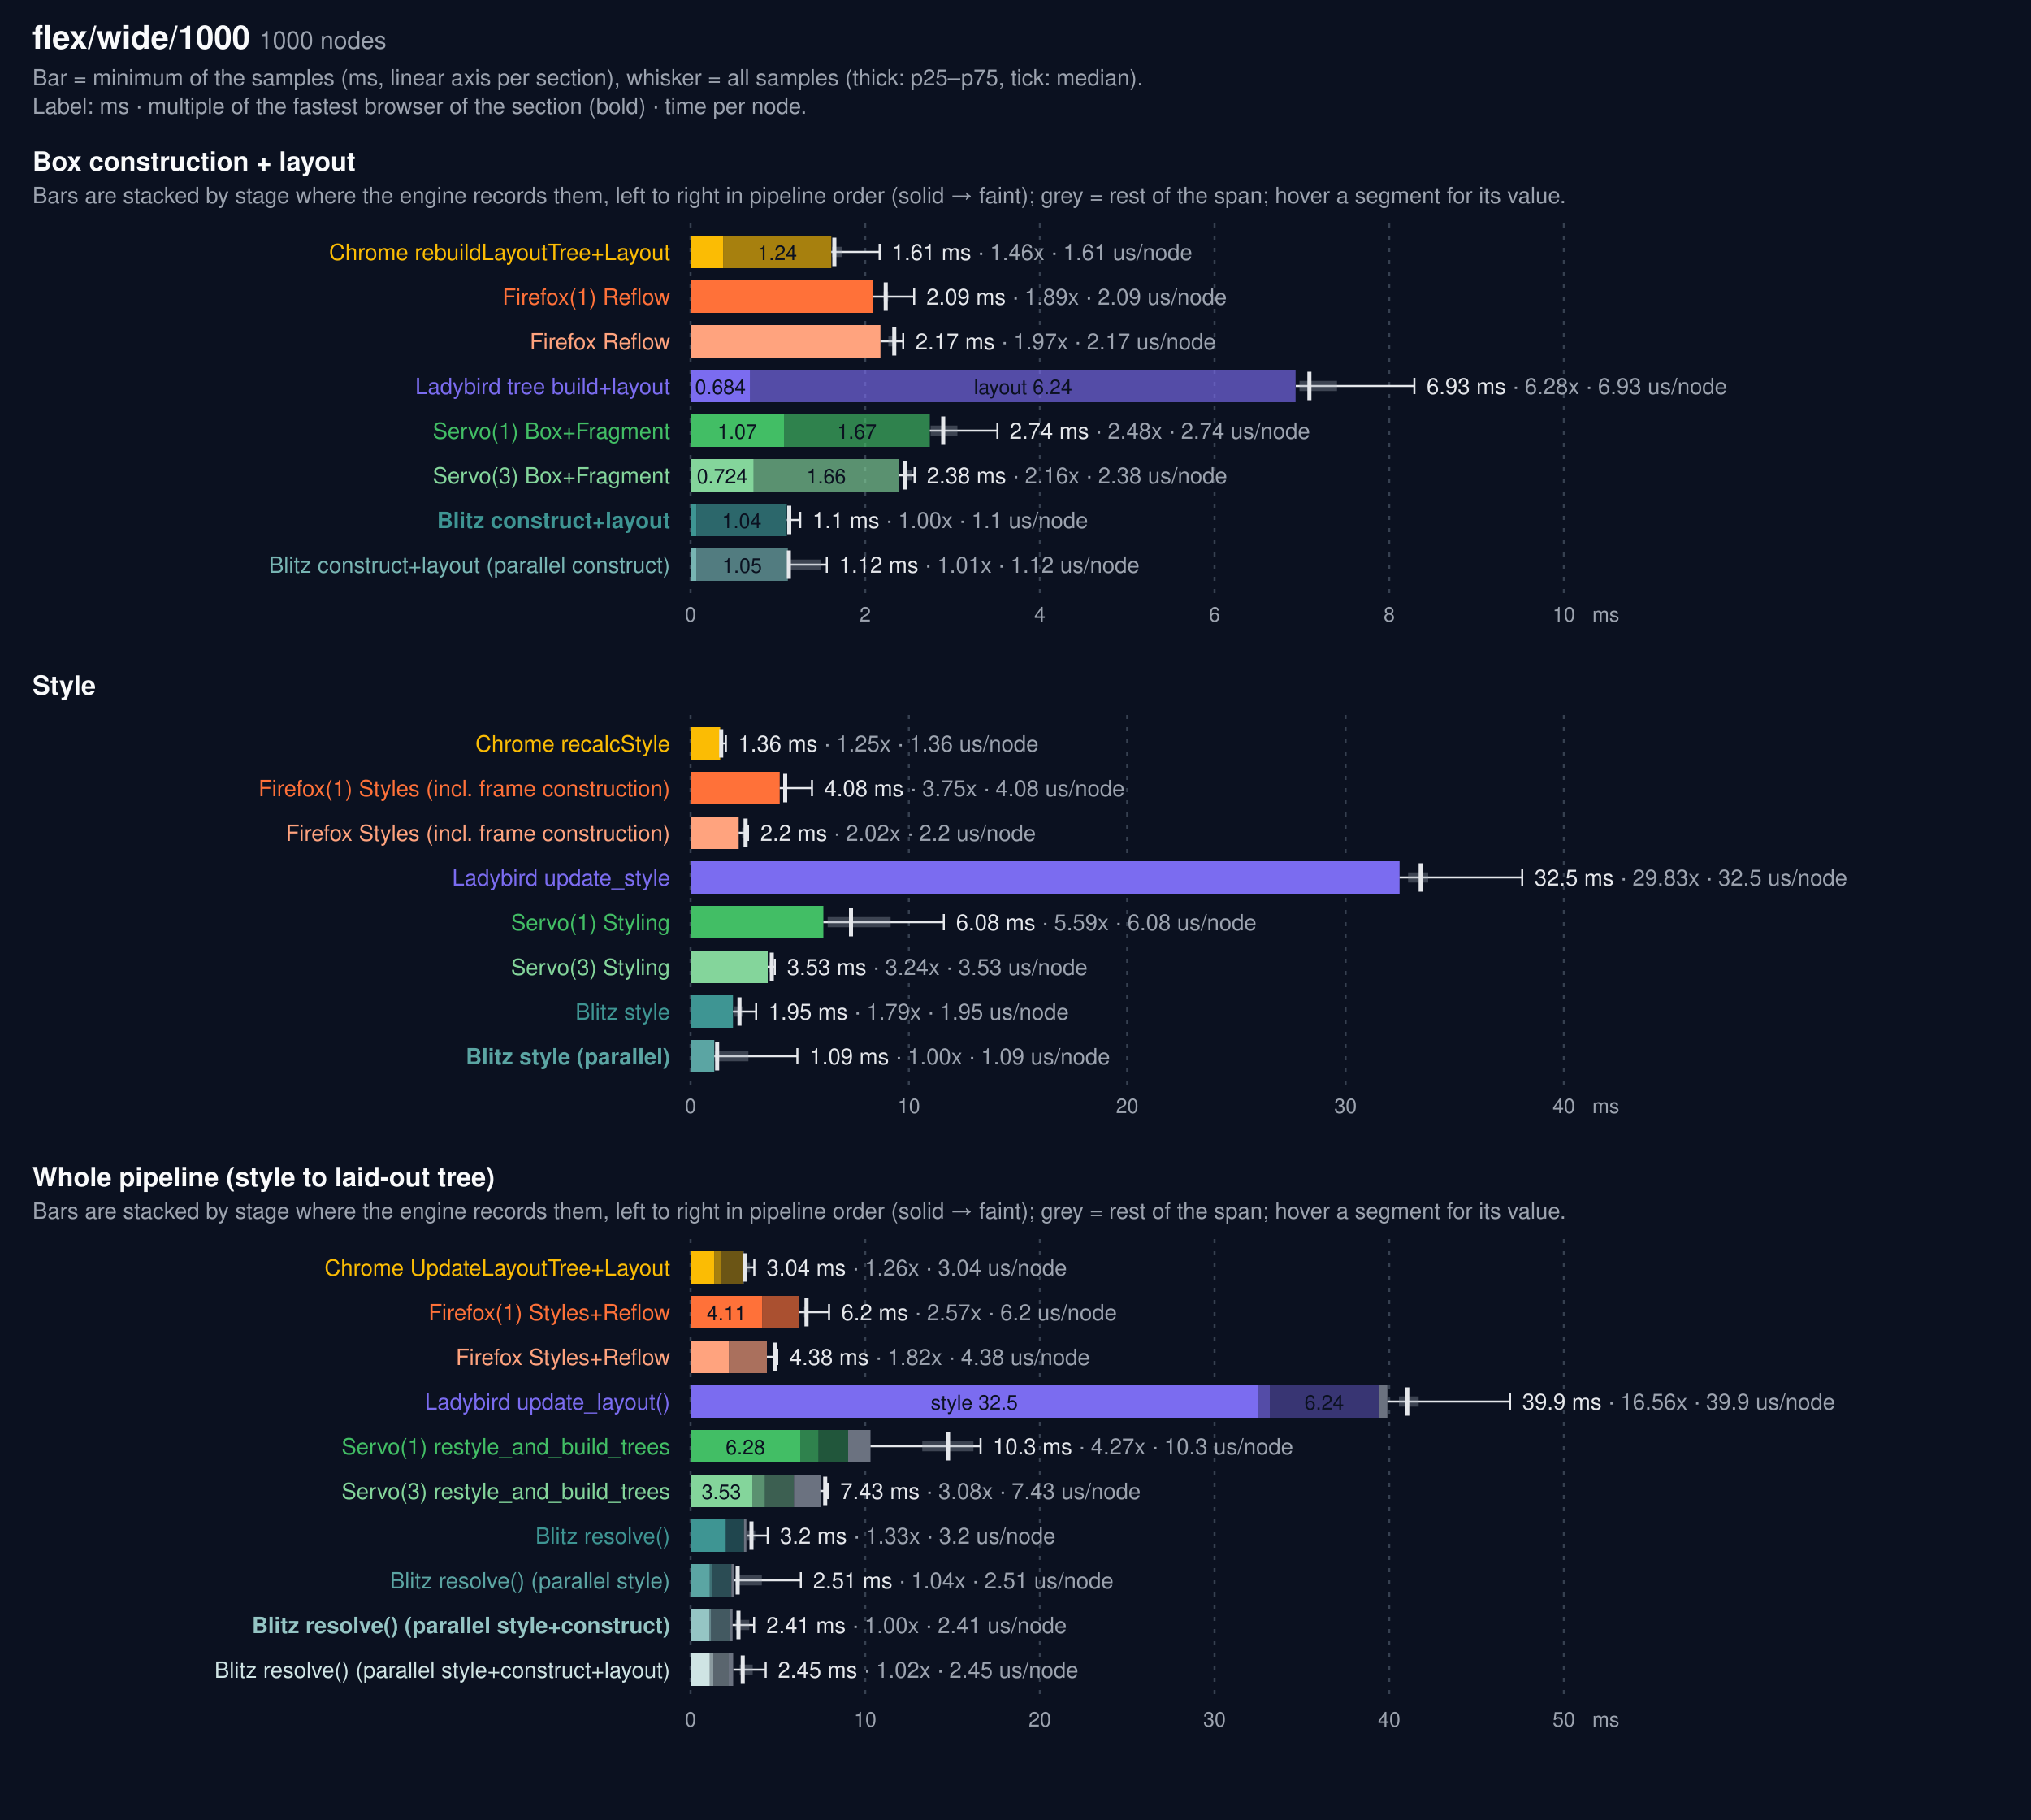
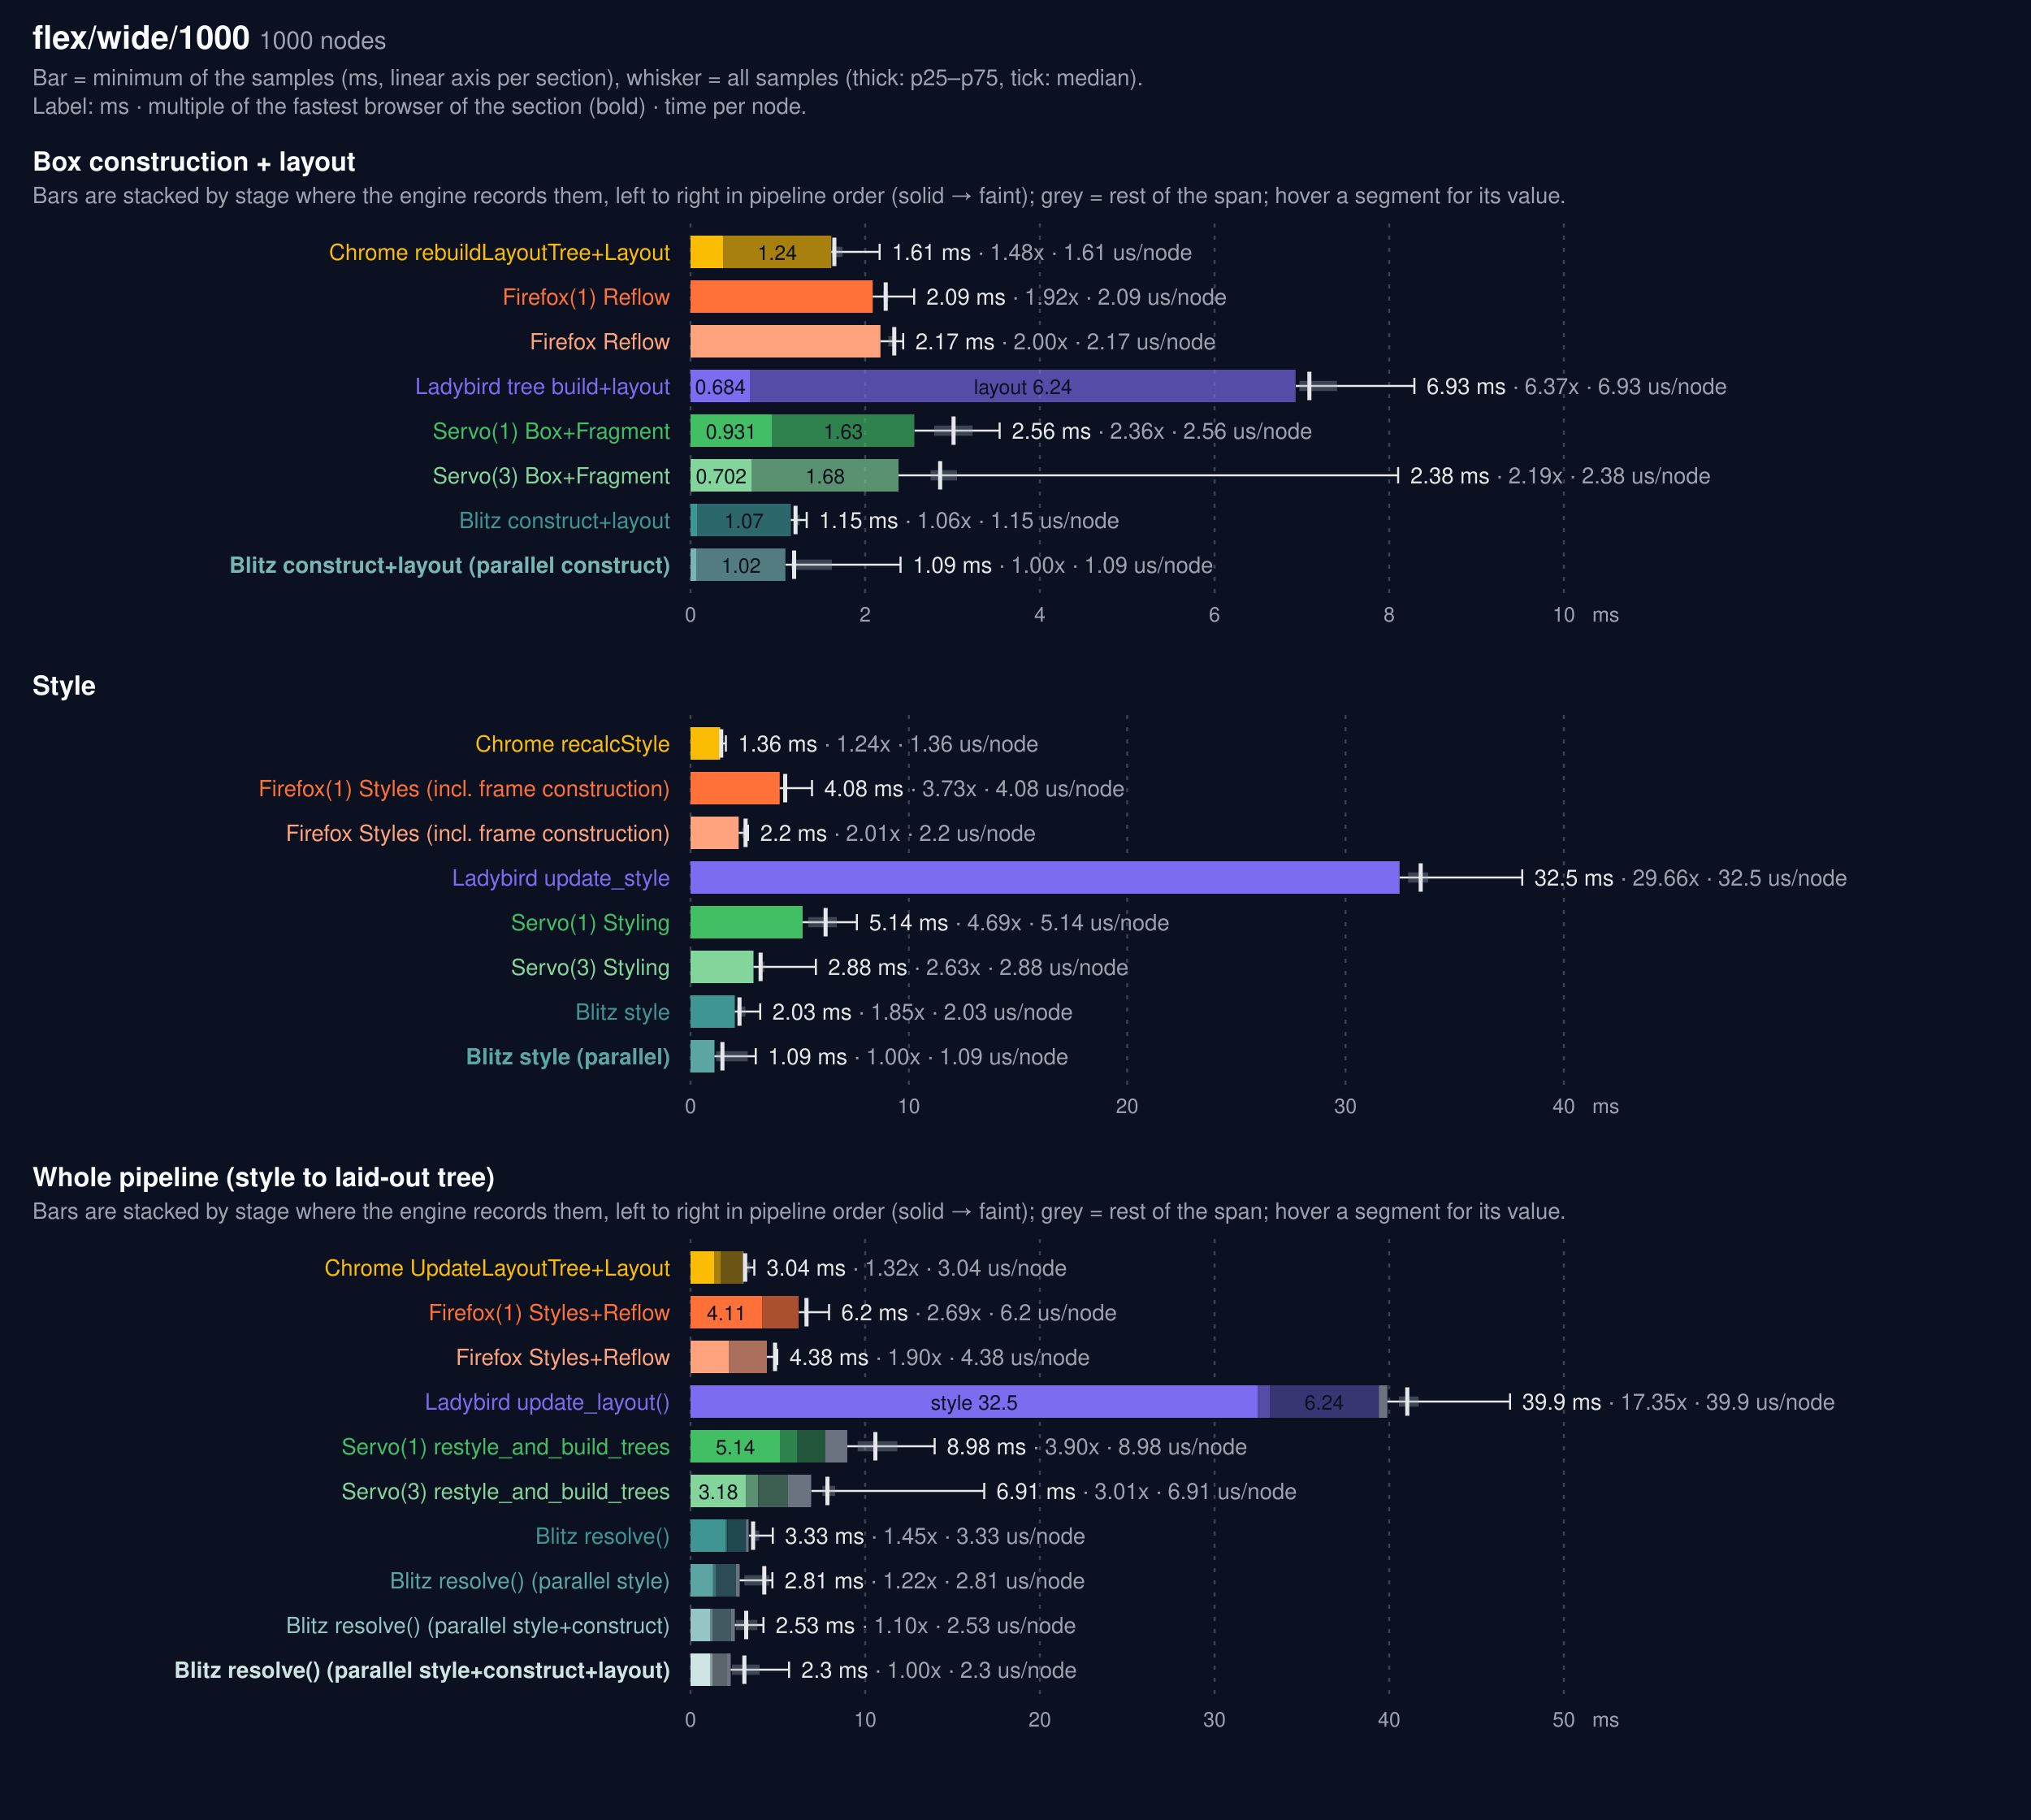
<svg xmlns="http://www.w3.org/2000/svg" width="1000" height="896" viewBox="0 0 1000 896" font-family="system-ui, -apple-system, Segoe UI, Helvetica, Arial, sans-serif">
  <rect width="1000" height="896" fill="#0b1120" />
  <text x="16" y="24" fill="#f9fafb" font-size="16" font-weight="600">flex/wide/1000 <tspan fill="#9ca3af" font-size="12" font-weight="400">1000 nodes</tspan>
  </text>
  <text x="16" y="42" fill="#9ca3af" font-size="11">Bar = minimum of the samples (ms, linear axis per section), whisker = all samples (thick: p25–p75, tick: median).</text>
  <text x="16" y="56" fill="#9ca3af" font-size="11">Label: ms · multiple of the fastest browser of the section (bold) · time per node.</text>
  <text x="16" y="84" fill="#f9fafb" font-size="13" font-weight="600">Box construction + layout</text>
  <text x="16" y="100" fill="#9ca3af" font-size="11">Bars are stacked by stage where the engine records them, left to right in pipeline order (solid → faint); grey = rest of the span; hover a segment for its value.</text>
  <line x1="340.0" x2="340.0" y1="110" y2="292" stroke="#374151" stroke-dasharray="2 4" />
  <text x="340.0" y="306" fill="#9ca3af" font-size="10" text-anchor="middle">0</text>
  <line x1="426.0" x2="426.0" y1="110" y2="292" stroke="#374151" stroke-dasharray="2 4" />
  <text x="426.0" y="306" fill="#9ca3af" font-size="10" text-anchor="middle">2</text>
  <line x1="512.0" x2="512.0" y1="110" y2="292" stroke="#374151" stroke-dasharray="2 4" />
  <text x="512.0" y="306" fill="#9ca3af" font-size="10" text-anchor="middle">4</text>
  <line x1="598.0" x2="598.0" y1="110" y2="292" stroke="#374151" stroke-dasharray="2 4" />
  <text x="598.0" y="306" fill="#9ca3af" font-size="10" text-anchor="middle">6</text>
  <line x1="684.0" x2="684.0" y1="110" y2="292" stroke="#374151" stroke-dasharray="2 4" />
  <text x="684.0" y="306" fill="#9ca3af" font-size="10" text-anchor="middle">8</text>
  <line x1="770.0" x2="770.0" y1="110" y2="292" stroke="#374151" stroke-dasharray="2 4" />
  <text x="770.0" y="306" fill="#9ca3af" font-size="10" text-anchor="middle">10</text>
  <text x="784" y="306" fill="#9ca3af" font-size="10">ms</text>
  <text x="330" y="128" fill="#FBBC04" font-size="11" text-anchor="end">Chrome rebuildLayoutTree+Layout</text>
  <rect x="340.0" y="116" width="16.1" height="16" fill="#FBBC04" opacity="1.0" />
  <rect x="356.1" y="116" width="53.2" height="16" fill="#FBBC04" opacity="0.65" />
  <text x="382.7" y="128" fill="#0b1120" font-size="10" text-anchor="middle">1.24</text>
  <g stroke="#e5e7eb" fill="none">
    <line x1="409.3" y1="124.0" x2="433.1" y2="124.0" stroke-width="1" />
    <line x1="409.6" y1="124.0" x2="414.8" y2="124.0" stroke="#9ca3af" stroke-width="5" opacity="0.35" />
    <line x1="410.8" y1="117" x2="410.8" y2="131" stroke-width="2" />
    <line x1="433.1" y1="120" x2="433.1" y2="128" stroke-width="1" />
  </g>
-   <text x="439.1" y="128" fill="#e5e7eb" font-size="11">1.61 ms <tspan fill="#9ca3af">· 1.46x · 1.61 us/node</tspan>
+   <text x="439.1" y="128" fill="#e5e7eb" font-size="11">1.61 ms <tspan fill="#9ca3af">· 1.48x · 1.61 us/node</tspan>
  </text>
  <text x="330" y="150" fill="#FF7139" font-size="11" text-anchor="end">Firefox(1) Reflow</text>
  <rect x="340" y="138" width="89.7" height="16" fill="#FF7139" />
  <g stroke="#e5e7eb" fill="none">
    <line x1="429.7" y1="146.0" x2="450.1" y2="146.0" stroke-width="1" />
    <line x1="435.0" y1="146.0" x2="437.4" y2="146.0" stroke="#9ca3af" stroke-width="5" opacity="0.35" />
    <line x1="436.1" y1="139" x2="436.1" y2="153" stroke-width="2" />
    <line x1="450.1" y1="142" x2="450.1" y2="150" stroke-width="1" />
  </g>
-   <text x="456.1" y="150" fill="#e5e7eb" font-size="11">2.09 ms <tspan fill="#9ca3af">· 1.89x · 2.09 us/node</tspan>
+   <text x="456.1" y="150" fill="#e5e7eb" font-size="11">2.09 ms <tspan fill="#9ca3af">· 1.92x · 2.09 us/node</tspan>
  </text>
  <text x="330" y="172" fill="#ffa37e" font-size="11" text-anchor="end">Firefox Reflow</text>
  <rect x="340" y="160" width="93.5" height="16" fill="#ffa37e" />
  <g stroke="#e5e7eb" fill="none">
    <line x1="433.5" y1="168.0" x2="444.7" y2="168.0" stroke-width="1" />
    <line x1="437.4" y1="168.0" x2="441.3" y2="168.0" stroke="#9ca3af" stroke-width="5" opacity="0.35" />
    <line x1="440.3" y1="161" x2="440.3" y2="175" stroke-width="2" />
    <line x1="444.7" y1="164" x2="444.7" y2="172" stroke-width="1" />
  </g>
-   <text x="450.7" y="172" fill="#e5e7eb" font-size="11">2.17 ms <tspan fill="#9ca3af">· 1.97x · 2.17 us/node</tspan>
+   <text x="450.7" y="172" fill="#e5e7eb" font-size="11">2.17 ms <tspan fill="#9ca3af">· 2.00x · 2.17 us/node</tspan>
  </text>
  <text x="330" y="194" fill="#7B6CF0" font-size="11" text-anchor="end">Ladybird tree build+layout</text>
  <rect x="340.0" y="182" width="29.4" height="16" fill="#7B6CF0" opacity="1.0" />
  <text x="354.7" y="194" fill="#0b1120" font-size="10" text-anchor="middle">0.684</text>
  <rect x="369.4" y="182" width="268.5" height="16" fill="#7B6CF0" opacity="0.65" />
  <text x="503.7" y="194" fill="#0b1120" font-size="10" text-anchor="middle">layout 6.24</text>
  <g stroke="#e5e7eb" fill="none">
    <line x1="638.0" y1="190.0" x2="696.4" y2="190.0" stroke-width="1" />
    <line x1="639.8" y1="190.0" x2="658.3" y2="190.0" stroke="#9ca3af" stroke-width="5" opacity="0.35" />
    <line x1="644.7" y1="183" x2="644.7" y2="197" stroke-width="2" />
    <line x1="696.4" y1="186" x2="696.4" y2="194" stroke-width="1" />
  </g>
-   <text x="702.4" y="194" fill="#e5e7eb" font-size="11">6.93 ms <tspan fill="#9ca3af">· 6.28x · 6.93 us/node</tspan>
+   <text x="702.4" y="194" fill="#e5e7eb" font-size="11">6.93 ms <tspan fill="#9ca3af">· 6.37x · 6.93 us/node</tspan>
  </text>
  <text x="330" y="216" fill="#42BE65" font-size="11" text-anchor="end">Servo(1) Box+Fragment</text>
-   <rect x="340.0" y="204" width="46.0" height="16" fill="#42BE65" opacity="1.0" />
-   <text x="363.0" y="216" fill="#0b1120" font-size="10" text-anchor="middle">1.07</text>
-   <rect x="386.0" y="204" width="71.8" height="16" fill="#42BE65" opacity="0.65" />
-   <text x="421.9" y="216" fill="#0b1120" font-size="10" text-anchor="middle">1.67</text>
-   <g stroke="#e5e7eb" fill="none">
-     <line x1="457.8" y1="212.0" x2="491.1" y2="212.0" stroke-width="1" />
-     <line x1="458.2" y1="212.0" x2="471.4" y2="212.0" stroke="#9ca3af" stroke-width="5" opacity="0.35" />
-     <line x1="464.4" y1="205" x2="464.4" y2="219" stroke-width="2" />
-     <line x1="491.1" y1="208" x2="491.1" y2="216" stroke-width="1" />
-   </g>
-   <text x="497.1" y="216" fill="#e5e7eb" font-size="11">2.74 ms <tspan fill="#9ca3af">· 2.48x · 2.74 us/node</tspan>
+   <rect x="340.0" y="204" width="40.0" height="16" fill="#42BE65" opacity="1.0" />
+   <text x="360.0" y="216" fill="#0b1120" font-size="10" text-anchor="middle">0.931</text>
+   <rect x="380.0" y="204" width="70.2" height="16" fill="#42BE65" opacity="0.65" />
+   <text x="415.2" y="216" fill="#0b1120" font-size="10" text-anchor="middle">1.63</text>
+   <g stroke="#e5e7eb" fill="none">
+     <line x1="450.3" y1="212.0" x2="492.2" y2="212.0" stroke-width="1" />
+     <line x1="460.0" y1="212.0" x2="478.9" y2="212.0" stroke="#9ca3af" stroke-width="5" opacity="0.35" />
+     <line x1="469.5" y1="205" x2="469.5" y2="219" stroke-width="2" />
+     <line x1="492.2" y1="208" x2="492.2" y2="216" stroke-width="1" />
+   </g>
+   <text x="498.2" y="216" fill="#e5e7eb" font-size="11">2.56 ms <tspan fill="#9ca3af">· 2.36x · 2.56 us/node</tspan>
  </text>
  <text x="330" y="238" fill="#84d59b" font-size="11" text-anchor="end">Servo(3) Box+Fragment</text>
-   <rect x="340.0" y="226" width="31.1" height="16" fill="#84d59b" opacity="1.0" />
-   <text x="355.6" y="238" fill="#0b1120" font-size="10" text-anchor="middle">0.724</text>
-   <rect x="371.1" y="226" width="71.4" height="16" fill="#84d59b" opacity="0.65" />
-   <text x="406.8" y="238" fill="#0b1120" font-size="10" text-anchor="middle">1.66</text>
-   <g stroke="#e5e7eb" fill="none">
-     <line x1="442.5" y1="234.0" x2="450.3" y2="234.0" stroke-width="1" />
-     <line x1="445.6" y1="234.0" x2="449.0" y2="234.0" stroke="#9ca3af" stroke-width="5" opacity="0.35" />
-     <line x1="445.7" y1="227" x2="445.7" y2="241" stroke-width="2" />
-     <line x1="450.3" y1="230" x2="450.3" y2="238" stroke-width="1" />
-   </g>
-   <text x="456.3" y="238" fill="#e5e7eb" font-size="11">2.38 ms <tspan fill="#9ca3af">· 2.16x · 2.38 us/node</tspan>
-   </text>
-   <text x="330" y="260" fill="#3E9593" font-size="11" text-anchor="end" font-weight="700">Blitz construct+layout</text>
-   <rect x="340.0" y="248" width="2.9" height="16" fill="#3E9593" opacity="1.0" />
-   <rect x="342.9" y="248" width="44.5" height="16" fill="#3E9593" opacity="0.65" />
-   <text x="365.2" y="260" fill="#0b1120" font-size="10" text-anchor="middle">1.04</text>
-   <g stroke="#e5e7eb" fill="none">
-     <line x1="387.4" y1="256.0" x2="394.0" y2="256.0" stroke-width="1" />
-     <line x1="388.0" y1="256.0" x2="389.4" y2="256.0" stroke="#9ca3af" stroke-width="5" opacity="0.35" />
-     <line x1="388.6" y1="249" x2="388.6" y2="263" stroke-width="2" />
-     <line x1="394.0" y1="252" x2="394.0" y2="260" stroke-width="1" />
-   </g>
-   <text x="400.0" y="260" fill="#e5e7eb" font-size="11">1.1 ms <tspan fill="#9ca3af">· 1.00x · 1.1 us/node</tspan>
-   </text>
-   <text x="330" y="282" fill="#78b5b3" font-size="11" text-anchor="end">Blitz construct+layout (parallel construct)</text>
-   <rect x="340.0" y="270" width="2.8" height="16" fill="#78b5b3" opacity="1.0" />
-   <rect x="342.8" y="270" width="45.1" height="16" fill="#78b5b3" opacity="0.65" />
-   <text x="365.4" y="282" fill="#0b1120" font-size="10" text-anchor="middle">1.05</text>
-   <g stroke="#e5e7eb" fill="none">
-     <line x1="388.0" y1="278.0" x2="407.1" y2="278.0" stroke-width="1" />
-     <line x1="388.1" y1="278.0" x2="404.3" y2="278.0" stroke="#9ca3af" stroke-width="5" opacity="0.35" />
-     <line x1="388.4" y1="271" x2="388.4" y2="285" stroke-width="2" />
-     <line x1="407.1" y1="274" x2="407.1" y2="282" stroke-width="1" />
-   </g>
-   <text x="413.1" y="282" fill="#e5e7eb" font-size="11">1.12 ms <tspan fill="#9ca3af">· 1.01x · 1.12 us/node</tspan>
+   <rect x="340.0" y="226" width="30.2" height="16" fill="#84d59b" opacity="1.0" />
+   <text x="355.1" y="238" fill="#0b1120" font-size="10" text-anchor="middle">0.702</text>
+   <rect x="370.2" y="226" width="72.2" height="16" fill="#84d59b" opacity="0.65" />
+   <text x="406.3" y="238" fill="#0b1120" font-size="10" text-anchor="middle">1.68</text>
+   <g stroke="#e5e7eb" fill="none">
+     <line x1="442.4" y1="234.0" x2="688.4" y2="234.0" stroke-width="1" />
+     <line x1="458.2" y1="234.0" x2="471.2" y2="234.0" stroke="#9ca3af" stroke-width="5" opacity="0.35" />
+     <line x1="462.9" y1="227" x2="462.9" y2="241" stroke-width="2" />
+     <line x1="688.4" y1="230" x2="688.4" y2="238" stroke-width="1" />
+   </g>
+   <text x="694.4" y="238" fill="#e5e7eb" font-size="11">2.38 ms <tspan fill="#9ca3af">· 2.19x · 2.38 us/node</tspan>
+   </text>
+   <text x="330" y="260" fill="#3E9593" font-size="11" text-anchor="end">Blitz construct+layout</text>
+   <rect x="340.0" y="248" width="3.2" height="16" fill="#3E9593" opacity="1.0" />
+   <rect x="343.2" y="248" width="46.2" height="16" fill="#3E9593" opacity="0.65" />
+   <text x="366.3" y="260" fill="#0b1120" font-size="10" text-anchor="middle">1.07</text>
+   <g stroke="#e5e7eb" fill="none">
+     <line x1="389.4" y1="256.0" x2="397.2" y2="256.0" stroke-width="1" />
+     <line x1="391.2" y1="256.0" x2="393.7" y2="256.0" stroke="#9ca3af" stroke-width="5" opacity="0.35" />
+     <line x1="391.7" y1="249" x2="391.7" y2="263" stroke-width="2" />
+     <line x1="397.2" y1="252" x2="397.2" y2="260" stroke-width="1" />
+   </g>
+   <text x="403.2" y="260" fill="#e5e7eb" font-size="11">1.15 ms <tspan fill="#9ca3af">· 1.06x · 1.15 us/node</tspan>
+   </text>
+   <text x="330" y="282" fill="#78b5b3" font-size="11" text-anchor="end" font-weight="700">Blitz construct+layout (parallel construct)</text>
+   <rect x="340.0" y="270" width="3.0" height="16" fill="#78b5b3" opacity="1.0" />
+   <rect x="343.0" y="270" width="43.7" height="16" fill="#78b5b3" opacity="0.65" />
+   <text x="364.9" y="282" fill="#0b1120" font-size="10" text-anchor="middle">1.02</text>
+   <g stroke="#e5e7eb" fill="none">
+     <line x1="386.8" y1="278.0" x2="443.4" y2="278.0" stroke-width="1" />
+     <line x1="389.7" y1="278.0" x2="409.6" y2="278.0" stroke="#9ca3af" stroke-width="5" opacity="0.35" />
+     <line x1="391.0" y1="271" x2="391.0" y2="285" stroke-width="2" />
+     <line x1="443.4" y1="274" x2="443.4" y2="282" stroke-width="1" />
+   </g>
+   <text x="449.4" y="282" fill="#e5e7eb" font-size="11">1.09 ms <tspan fill="#9ca3af">· 1.00x · 1.09 us/node</tspan>
  </text>
  <text x="16" y="342" fill="#f9fafb" font-size="13" font-weight="600">Style</text>
  <line x1="340.0" x2="340.0" y1="352" y2="534" stroke="#374151" stroke-dasharray="2 4" />
  <text x="340.0" y="548" fill="#9ca3af" font-size="10" text-anchor="middle">0</text>
  <line x1="447.5" x2="447.5" y1="352" y2="534" stroke="#374151" stroke-dasharray="2 4" />
  <text x="447.5" y="548" fill="#9ca3af" font-size="10" text-anchor="middle">10</text>
  <line x1="555.0" x2="555.0" y1="352" y2="534" stroke="#374151" stroke-dasharray="2 4" />
  <text x="555.0" y="548" fill="#9ca3af" font-size="10" text-anchor="middle">20</text>
  <line x1="662.5" x2="662.5" y1="352" y2="534" stroke="#374151" stroke-dasharray="2 4" />
  <text x="662.5" y="548" fill="#9ca3af" font-size="10" text-anchor="middle">30</text>
  <line x1="770.0" x2="770.0" y1="352" y2="534" stroke="#374151" stroke-dasharray="2 4" />
  <text x="770.0" y="548" fill="#9ca3af" font-size="10" text-anchor="middle">40</text>
  <text x="784" y="548" fill="#9ca3af" font-size="10">ms</text>
  <text x="330" y="370" fill="#FBBC04" font-size="11" text-anchor="end">Chrome recalcStyle</text>
  <rect x="340" y="358" width="14.6" height="16" fill="#FBBC04" />
  <g stroke="#e5e7eb" fill="none">
    <line x1="354.6" y1="366.0" x2="357.4" y2="366.0" stroke-width="1" />
    <line x1="354.9" y1="366.0" x2="355.2" y2="366.0" stroke="#9ca3af" stroke-width="5" opacity="0.35" />
    <line x1="355.1" y1="359" x2="355.1" y2="373" stroke-width="2" />
    <line x1="357.4" y1="362" x2="357.4" y2="370" stroke-width="1" />
  </g>
-   <text x="363.4" y="370" fill="#e5e7eb" font-size="11">1.36 ms <tspan fill="#9ca3af">· 1.25x · 1.36 us/node</tspan>
+   <text x="363.4" y="370" fill="#e5e7eb" font-size="11">1.36 ms <tspan fill="#9ca3af">· 1.24x · 1.36 us/node</tspan>
  </text>
  <text x="330" y="392" fill="#FF7139" font-size="11" text-anchor="end">Firefox(1) Styles (incl. frame construction)</text>
  <rect x="340" y="380" width="43.9" height="16" fill="#FF7139" />
  <g stroke="#e5e7eb" fill="none">
    <line x1="383.9" y1="388.0" x2="399.8" y2="388.0" stroke-width="1" />
    <line x1="385.9" y1="388.0" x2="387.6" y2="388.0" stroke="#9ca3af" stroke-width="5" opacity="0.35" />
    <line x1="386.6" y1="381" x2="386.6" y2="395" stroke-width="2" />
    <line x1="399.8" y1="384" x2="399.8" y2="392" stroke-width="1" />
  </g>
-   <text x="405.8" y="392" fill="#e5e7eb" font-size="11">4.08 ms <tspan fill="#9ca3af">· 3.75x · 4.08 us/node</tspan>
+   <text x="405.8" y="392" fill="#e5e7eb" font-size="11">4.08 ms <tspan fill="#9ca3af">· 3.73x · 4.08 us/node</tspan>
  </text>
  <text x="330" y="414" fill="#ffa37e" font-size="11" text-anchor="end">Firefox Styles (incl. frame construction)</text>
  <rect x="340" y="402" width="23.7" height="16" fill="#ffa37e" />
  <g stroke="#e5e7eb" fill="none">
    <line x1="363.7" y1="410.0" x2="368.3" y2="410.0" stroke-width="1" />
    <line x1="365.4" y1="410.0" x2="367.4" y2="410.0" stroke="#9ca3af" stroke-width="5" opacity="0.35" />
    <line x1="367.1" y1="403" x2="367.1" y2="417" stroke-width="2" />
    <line x1="368.3" y1="406" x2="368.3" y2="414" stroke-width="1" />
  </g>
-   <text x="374.3" y="414" fill="#e5e7eb" font-size="11">2.2 ms <tspan fill="#9ca3af">· 2.02x · 2.2 us/node</tspan>
+   <text x="374.3" y="414" fill="#e5e7eb" font-size="11">2.2 ms <tspan fill="#9ca3af">· 2.01x · 2.2 us/node</tspan>
  </text>
  <text x="330" y="436" fill="#7B6CF0" font-size="11" text-anchor="end">Ladybird update_style</text>
  <rect x="340" y="424" width="349.1" height="16" fill="#7B6CF0" />
  <g stroke="#e5e7eb" fill="none">
    <line x1="689.1" y1="432.0" x2="749.5" y2="432.0" stroke-width="1" />
    <line x1="693.3" y1="432.0" x2="703.2" y2="432.0" stroke="#9ca3af" stroke-width="5" opacity="0.35" />
    <line x1="699.5" y1="425" x2="699.5" y2="439" stroke-width="2" />
    <line x1="749.5" y1="428" x2="749.5" y2="436" stroke-width="1" />
  </g>
-   <text x="755.5" y="436" fill="#e5e7eb" font-size="11">32.5 ms <tspan fill="#9ca3af">· 29.83x · 32.5 us/node</tspan>
+   <text x="755.5" y="436" fill="#e5e7eb" font-size="11">32.5 ms <tspan fill="#9ca3af">· 29.66x · 32.5 us/node</tspan>
  </text>
  <text x="330" y="458" fill="#42BE65" font-size="11" text-anchor="end">Servo(1) Styling</text>
-   <rect x="340" y="446" width="65.4" height="16" fill="#42BE65" />
-   <g stroke="#e5e7eb" fill="none">
-     <line x1="405.4" y1="454.0" x2="464.7" y2="454.0" stroke-width="1" />
-     <line x1="407.5" y1="454.0" x2="438.5" y2="454.0" stroke="#9ca3af" stroke-width="5" opacity="0.35" />
-     <line x1="419.0" y1="447" x2="419.0" y2="461" stroke-width="2" />
-     <line x1="464.7" y1="450" x2="464.7" y2="458" stroke-width="1" />
-   </g>
-   <text x="470.7" y="458" fill="#e5e7eb" font-size="11">6.08 ms <tspan fill="#9ca3af">· 5.59x · 6.08 us/node</tspan>
+   <rect x="340" y="446" width="55.2" height="16" fill="#42BE65" />
+   <g stroke="#e5e7eb" fill="none">
+     <line x1="395.2" y1="454.0" x2="421.9" y2="454.0" stroke-width="1" />
+     <line x1="397.9" y1="454.0" x2="412.0" y2="454.0" stroke="#9ca3af" stroke-width="5" opacity="0.35" />
+     <line x1="406.5" y1="447" x2="406.5" y2="461" stroke-width="2" />
+     <line x1="421.9" y1="450" x2="421.9" y2="458" stroke-width="1" />
+   </g>
+   <text x="427.9" y="458" fill="#e5e7eb" font-size="11">5.14 ms <tspan fill="#9ca3af">· 4.69x · 5.14 us/node</tspan>
  </text>
  <text x="330" y="480" fill="#84d59b" font-size="11" text-anchor="end">Servo(3) Styling</text>
-   <rect x="340" y="468" width="38.0" height="16" fill="#84d59b" />
-   <g stroke="#e5e7eb" fill="none">
-     <line x1="378.0" y1="476.0" x2="381.5" y2="476.0" stroke-width="1" />
-     <line x1="378.6" y1="476.0" x2="380.8" y2="476.0" stroke="#9ca3af" stroke-width="5" opacity="0.35" />
-     <line x1="380.0" y1="469" x2="380.0" y2="483" stroke-width="2" />
-     <line x1="381.5" y1="472" x2="381.5" y2="480" stroke-width="1" />
-   </g>
-   <text x="387.5" y="480" fill="#e5e7eb" font-size="11">3.53 ms <tspan fill="#9ca3af">· 3.24x · 3.53 us/node</tspan>
+   <rect x="340" y="468" width="31.0" height="16" fill="#84d59b" />
+   <g stroke="#e5e7eb" fill="none">
+     <line x1="371.0" y1="476.0" x2="401.7" y2="476.0" stroke-width="1" />
+     <line x1="374.2" y1="476.0" x2="376.4" y2="476.0" stroke="#9ca3af" stroke-width="5" opacity="0.35" />
+     <line x1="374.5" y1="469" x2="374.5" y2="483" stroke-width="2" />
+     <line x1="401.7" y1="472" x2="401.7" y2="480" stroke-width="1" />
+   </g>
+   <text x="407.7" y="480" fill="#e5e7eb" font-size="11">2.88 ms <tspan fill="#9ca3af">· 2.63x · 2.88 us/node</tspan>
  </text>
  <text x="330" y="502" fill="#3E9593" font-size="11" text-anchor="end">Blitz style</text>
-   <rect x="340" y="490" width="20.9" height="16" fill="#3E9593" />
-   <g stroke="#e5e7eb" fill="none">
-     <line x1="360.9" y1="498.0" x2="372.3" y2="498.0" stroke-width="1" />
-     <line x1="361.2" y1="498.0" x2="365.8" y2="498.0" stroke="#9ca3af" stroke-width="5" opacity="0.35" />
+   <rect x="340" y="490" width="21.8" height="16" fill="#3E9593" />
+   <g stroke="#e5e7eb" fill="none">
+     <line x1="361.8" y1="498.0" x2="374.3" y2="498.0" stroke-width="1" />
+     <line x1="363.0" y1="498.0" x2="367.0" y2="498.0" stroke="#9ca3af" stroke-width="5" opacity="0.35" />
    <line x1="364.1" y1="491" x2="364.1" y2="505" stroke-width="2" />
-     <line x1="372.3" y1="494" x2="372.3" y2="502" stroke-width="1" />
-   </g>
-   <text x="378.3" y="502" fill="#e5e7eb" font-size="11">1.95 ms <tspan fill="#9ca3af">· 1.79x · 1.95 us/node</tspan>
+     <line x1="374.3" y1="494" x2="374.3" y2="502" stroke-width="1" />
+   </g>
+   <text x="380.3" y="502" fill="#e5e7eb" font-size="11">2.03 ms <tspan fill="#9ca3af">· 1.85x · 2.03 us/node</tspan>
  </text>
  <text x="330" y="524" fill="#5ba5a3" font-size="11" text-anchor="end" font-weight="700">Blitz style (parallel)</text>
-   <rect x="340" y="512" width="11.7" height="16" fill="#5ba5a3" />
-   <g stroke="#e5e7eb" fill="none">
-     <line x1="351.7" y1="520.0" x2="392.6" y2="520.0" stroke-width="1" />
-     <line x1="351.9" y1="520.0" x2="368.5" y2="520.0" stroke="#9ca3af" stroke-width="5" opacity="0.35" />
-     <line x1="353.1" y1="513" x2="353.1" y2="527" stroke-width="2" />
-     <line x1="392.6" y1="516" x2="392.6" y2="524" stroke-width="1" />
-   </g>
-   <text x="398.6" y="524" fill="#e5e7eb" font-size="11">1.09 ms <tspan fill="#9ca3af">· 1.00x · 1.09 us/node</tspan>
+   <rect x="340" y="512" width="11.8" height="16" fill="#5ba5a3" />
+   <g stroke="#e5e7eb" fill="none">
+     <line x1="351.8" y1="520.0" x2="372.1" y2="520.0" stroke-width="1" />
+     <line x1="352.6" y1="520.0" x2="368.1" y2="520.0" stroke="#9ca3af" stroke-width="5" opacity="0.35" />
+     <line x1="355.7" y1="513" x2="355.7" y2="527" stroke-width="2" />
+     <line x1="372.1" y1="516" x2="372.1" y2="524" stroke-width="1" />
+   </g>
+   <text x="378.1" y="524" fill="#e5e7eb" font-size="11">1.09 ms <tspan fill="#9ca3af">· 1.00x · 1.09 us/node</tspan>
  </text>
  <text x="16" y="584" fill="#f9fafb" font-size="13" font-weight="600">Whole pipeline (style to laid-out tree)</text>
  <text x="16" y="600" fill="#9ca3af" font-size="11">Bars are stacked by stage where the engine records them, left to right in pipeline order (solid → faint); grey = rest of the span; hover a segment for its value.</text>
  <line x1="340.0" x2="340.0" y1="610" y2="836" stroke="#374151" stroke-dasharray="2 4" />
  <text x="340.0" y="850" fill="#9ca3af" font-size="10" text-anchor="middle">0</text>
  <line x1="426.0" x2="426.0" y1="610" y2="836" stroke="#374151" stroke-dasharray="2 4" />
  <text x="426.0" y="850" fill="#9ca3af" font-size="10" text-anchor="middle">10</text>
  <line x1="512.0" x2="512.0" y1="610" y2="836" stroke="#374151" stroke-dasharray="2 4" />
  <text x="512.0" y="850" fill="#9ca3af" font-size="10" text-anchor="middle">20</text>
  <line x1="598.0" x2="598.0" y1="610" y2="836" stroke="#374151" stroke-dasharray="2 4" />
  <text x="598.0" y="850" fill="#9ca3af" font-size="10" text-anchor="middle">30</text>
  <line x1="684.0" x2="684.0" y1="610" y2="836" stroke="#374151" stroke-dasharray="2 4" />
  <text x="684.0" y="850" fill="#9ca3af" font-size="10" text-anchor="middle">40</text>
  <line x1="770.0" x2="770.0" y1="610" y2="836" stroke="#374151" stroke-dasharray="2 4" />
  <text x="770.0" y="850" fill="#9ca3af" font-size="10" text-anchor="middle">50</text>
  <text x="784" y="850" fill="#9ca3af" font-size="10">ms</text>
  <text x="330" y="628" fill="#FBBC04" font-size="11" text-anchor="end">Chrome UpdateLayoutTree+Layout</text>
  <rect x="340.0" y="616" width="11.7" height="16" fill="#FBBC04" opacity="1.0" />
  <rect x="351.7" y="616" width="3.1" height="16" fill="#FBBC04" opacity="0.65" />
  <rect x="354.8" y="616" width="10.8" height="16" fill="#FBBC04" opacity="0.4" />
  <rect x="365.6" y="616" width="0.6" height="16" fill="#6b7280" opacity="1.0" />
  <g stroke="#e5e7eb" fill="none">
    <line x1="366.2" y1="624.0" x2="371.4" y2="624.0" stroke-width="1" />
    <line x1="366.3" y1="624.0" x2="369.3" y2="624.0" stroke="#9ca3af" stroke-width="5" opacity="0.35" />
    <line x1="366.9" y1="617" x2="366.9" y2="631" stroke-width="2" />
    <line x1="371.4" y1="620" x2="371.4" y2="628" stroke-width="1" />
  </g>
-   <text x="377.4" y="628" fill="#e5e7eb" font-size="11">3.04 ms <tspan fill="#9ca3af">· 1.26x · 3.04 us/node</tspan>
+   <text x="377.4" y="628" fill="#e5e7eb" font-size="11">3.04 ms <tspan fill="#9ca3af">· 1.32x · 3.04 us/node</tspan>
  </text>
  <text x="330" y="650" fill="#FF7139" font-size="11" text-anchor="end">Firefox(1) Styles+Reflow</text>
  <rect x="340.0" y="638" width="35.3" height="16" fill="#FF7139" opacity="1.0" />
  <text x="357.7" y="650" fill="#0b1120" font-size="10" text-anchor="middle">4.11</text>
  <rect x="375.3" y="638" width="17.9" height="16" fill="#FF7139" opacity="0.65" />
  <g stroke="#e5e7eb" fill="none">
    <line x1="393.3" y1="646.0" x2="408.2" y2="646.0" stroke-width="1" />
    <line x1="395.8" y1="646.0" x2="398.0" y2="646.0" stroke="#9ca3af" stroke-width="5" opacity="0.35" />
    <line x1="397.1" y1="639" x2="397.1" y2="653" stroke-width="2" />
    <line x1="408.2" y1="642" x2="408.2" y2="650" stroke-width="1" />
  </g>
-   <text x="414.2" y="650" fill="#e5e7eb" font-size="11">6.2 ms <tspan fill="#9ca3af">· 2.57x · 6.2 us/node</tspan>
+   <text x="414.2" y="650" fill="#e5e7eb" font-size="11">6.2 ms <tspan fill="#9ca3af">· 2.69x · 6.2 us/node</tspan>
  </text>
  <text x="330" y="672" fill="#ffa37e" font-size="11" text-anchor="end">Firefox Styles+Reflow</text>
  <rect x="340.0" y="660" width="18.9" height="16" fill="#ffa37e" opacity="1.0" />
  <rect x="358.9" y="660" width="18.7" height="16" fill="#ffa37e" opacity="0.65" />
  <g stroke="#e5e7eb" fill="none">
    <line x1="377.6" y1="668.0" x2="382.7" y2="668.0" stroke-width="1" />
    <line x1="380.9" y1="668.0" x2="381.8" y2="668.0" stroke="#9ca3af" stroke-width="5" opacity="0.35" />
    <line x1="381.6" y1="661" x2="381.6" y2="675" stroke-width="2" />
    <line x1="382.7" y1="664" x2="382.7" y2="672" stroke-width="1" />
  </g>
-   <text x="388.7" y="672" fill="#e5e7eb" font-size="11">4.38 ms <tspan fill="#9ca3af">· 1.82x · 4.38 us/node</tspan>
+   <text x="388.7" y="672" fill="#e5e7eb" font-size="11">4.38 ms <tspan fill="#9ca3af">· 1.90x · 4.38 us/node</tspan>
  </text>
  <text x="330" y="694" fill="#7B6CF0" font-size="11" text-anchor="end">Ladybird update_layout()</text>
  <rect x="340.0" y="682" width="279.3" height="16" fill="#7B6CF0" opacity="1.0" />
  <text x="479.7" y="694" fill="#0b1120" font-size="10" text-anchor="middle">style 32.5</text>
  <rect x="619.3" y="682" width="5.9" height="16" fill="#7B6CF0" opacity="0.65" />
  <rect x="625.2" y="682" width="53.7" height="16" fill="#7B6CF0" opacity="0.4" />
  <text x="652.0" y="694" fill="#0b1120" font-size="10" text-anchor="middle">6.24</text>
  <rect x="678.9" y="682" width="4.2" height="16" fill="#6b7280" opacity="1.0" />
  <g stroke="#e5e7eb" fill="none">
    <line x1="683.1" y1="690.0" x2="743.5" y2="690.0" stroke-width="1" />
    <line x1="688.8" y1="690.0" x2="698.5" y2="690.0" stroke="#9ca3af" stroke-width="5" opacity="0.35" />
    <line x1="692.9" y1="683" x2="692.9" y2="697" stroke-width="2" />
    <line x1="743.5" y1="686" x2="743.5" y2="694" stroke-width="1" />
  </g>
-   <text x="749.5" y="694" fill="#e5e7eb" font-size="11">39.9 ms <tspan fill="#9ca3af">· 16.56x · 39.9 us/node</tspan>
+   <text x="749.5" y="694" fill="#e5e7eb" font-size="11">39.9 ms <tspan fill="#9ca3af">· 17.35x · 39.9 us/node</tspan>
  </text>
  <text x="330" y="716" fill="#42BE65" font-size="11" text-anchor="end">Servo(1) restyle_and_build_trees</text>
-   <rect x="340.0" y="704" width="54.0" height="16" fill="#42BE65" opacity="1.0" />
-   <text x="367.0" y="716" fill="#0b1120" font-size="10" text-anchor="middle">6.28</text>
-   <rect x="394.0" y="704" width="9.0" height="16" fill="#42BE65" opacity="0.65" />
-   <rect x="403.0" y="704" width="14.6" height="16" fill="#42BE65" opacity="0.4" />
-   <rect x="417.6" y="704" width="11.0" height="16" fill="#6b7280" opacity="1.0" />
-   <g stroke="#e5e7eb" fill="none">
-     <line x1="428.6" y1="712.0" x2="482.8" y2="712.0" stroke-width="1" />
-     <line x1="454.1" y1="712.0" x2="479.3" y2="712.0" stroke="#9ca3af" stroke-width="5" opacity="0.35" />
-     <line x1="466.8" y1="705" x2="466.8" y2="719" stroke-width="2" />
-     <line x1="482.8" y1="708" x2="482.8" y2="716" stroke-width="1" />
-   </g>
-   <text x="488.8" y="716" fill="#e5e7eb" font-size="11">10.3 ms <tspan fill="#9ca3af">· 4.27x · 10.3 us/node</tspan>
+   <rect x="340.0" y="704" width="44.2" height="16" fill="#42BE65" opacity="1.0" />
+   <text x="362.1" y="716" fill="#0b1120" font-size="10" text-anchor="middle">5.14</text>
+   <rect x="384.2" y="704" width="8.4" height="16" fill="#42BE65" opacity="0.65" />
+   <rect x="392.6" y="704" width="13.7" height="16" fill="#42BE65" opacity="0.4" />
+   <rect x="406.3" y="704" width="10.9" height="16" fill="#6b7280" opacity="1.0" />
+   <g stroke="#e5e7eb" fill="none">
+     <line x1="417.2" y1="712.0" x2="460.2" y2="712.0" stroke-width="1" />
+     <line x1="422.3" y1="712.0" x2="441.8" y2="712.0" stroke="#9ca3af" stroke-width="5" opacity="0.35" />
+     <line x1="431.0" y1="705" x2="431.0" y2="719" stroke-width="2" />
+     <line x1="460.2" y1="708" x2="460.2" y2="716" stroke-width="1" />
+   </g>
+   <text x="466.2" y="716" fill="#e5e7eb" font-size="11">8.98 ms <tspan fill="#9ca3af">· 3.90x · 8.98 us/node</tspan>
  </text>
  <text x="330" y="738" fill="#84d59b" font-size="11" text-anchor="end">Servo(3) restyle_and_build_trees</text>
-   <rect x="340.0" y="726" width="30.4" height="16" fill="#84d59b" opacity="1.0" />
-   <text x="355.2" y="738" fill="#0b1120" font-size="10" text-anchor="middle">3.53</text>
-   <rect x="370.4" y="726" width="6.2" height="16" fill="#84d59b" opacity="0.65" />
-   <rect x="376.6" y="726" width="14.3" height="16" fill="#84d59b" opacity="0.4" />
-   <rect x="390.9" y="726" width="13.1" height="16" fill="#6b7280" opacity="1.0" />
-   <g stroke="#e5e7eb" fill="none">
-     <line x1="403.9" y1="734.0" x2="407.7" y2="734.0" stroke-width="1" />
-     <line x1="405.6" y1="734.0" x2="406.9" y2="734.0" stroke="#9ca3af" stroke-width="5" opacity="0.35" />
-     <line x1="406.3" y1="727" x2="406.3" y2="741" stroke-width="2" />
-     <line x1="407.7" y1="730" x2="407.7" y2="738" stroke-width="1" />
-   </g>
-   <text x="413.7" y="738" fill="#e5e7eb" font-size="11">7.43 ms <tspan fill="#9ca3af">· 3.08x · 7.43 us/node</tspan>
+   <rect x="340.0" y="726" width="27.3" height="16" fill="#84d59b" opacity="1.0" />
+   <text x="353.7" y="738" fill="#0b1120" font-size="10" text-anchor="middle">3.18</text>
+   <rect x="367.3" y="726" width="6.0" height="16" fill="#84d59b" opacity="0.65" />
+   <rect x="373.4" y="726" width="14.4" height="16" fill="#84d59b" opacity="0.4" />
+   <rect x="387.8" y="726" width="11.6" height="16" fill="#6b7280" opacity="1.0" />
+   <g stroke="#e5e7eb" fill="none">
+     <line x1="399.5" y1="734.0" x2="484.6" y2="734.0" stroke-width="1" />
+     <line x1="404.9" y1="734.0" x2="411.2" y2="734.0" stroke="#9ca3af" stroke-width="5" opacity="0.35" />
+     <line x1="407.4" y1="727" x2="407.4" y2="741" stroke-width="2" />
+     <line x1="484.6" y1="730" x2="484.6" y2="738" stroke-width="1" />
+   </g>
+   <text x="490.6" y="738" fill="#e5e7eb" font-size="11">6.91 ms <tspan fill="#9ca3af">· 3.01x · 6.91 us/node</tspan>
  </text>
  <text x="330" y="760" fill="#3E9593" font-size="11" text-anchor="end">Blitz resolve()</text>
-   <rect x="340.0" y="748" width="16.8" height="16" fill="#3E9593" opacity="1.0" />
-   <rect x="356.8" y="748" width="0.6" height="16" fill="#3E9593" opacity="0.65" />
-   <rect x="357.3" y="748" width="9.0" height="16" fill="#3E9593" opacity="0.4" />
-   <rect x="366.3" y="748" width="1.2" height="16" fill="#6b7280" opacity="1.0" />
-   <g stroke="#e5e7eb" fill="none">
-     <line x1="367.6" y1="756.0" x2="378.0" y2="756.0" stroke-width="1" />
-     <line x1="367.9" y1="756.0" x2="371.8" y2="756.0" stroke="#9ca3af" stroke-width="5" opacity="0.35" />
-     <line x1="370.0" y1="749" x2="370.0" y2="763" stroke-width="2" />
-     <line x1="378.0" y1="752" x2="378.0" y2="760" stroke-width="1" />
-   </g>
-   <text x="384.0" y="760" fill="#e5e7eb" font-size="11">3.2 ms <tspan fill="#9ca3af">· 1.33x · 3.2 us/node</tspan>
+   <rect x="340.0" y="748" width="17.4" height="16" fill="#3E9593" opacity="1.0" />
+   <rect x="357.4" y="748" width="0.6" height="16" fill="#3E9593" opacity="0.65" />
+   <rect x="358.1" y="748" width="9.2" height="16" fill="#3E9593" opacity="0.4" />
+   <rect x="367.3" y="748" width="1.3" height="16" fill="#6b7280" opacity="1.0" />
+   <g stroke="#e5e7eb" fill="none">
+     <line x1="368.7" y1="756.0" x2="380.5" y2="756.0" stroke-width="1" />
+     <line x1="370.0" y1="756.0" x2="373.8" y2="756.0" stroke="#9ca3af" stroke-width="5" opacity="0.35" />
+     <line x1="370.8" y1="749" x2="370.8" y2="763" stroke-width="2" />
+     <line x1="380.5" y1="752" x2="380.5" y2="760" stroke-width="1" />
+   </g>
+   <text x="386.5" y="760" fill="#e5e7eb" font-size="11">3.33 ms <tspan fill="#9ca3af">· 1.45x · 3.33 us/node</tspan>
  </text>
  <text x="330" y="782" fill="#5ba5a3" font-size="11" text-anchor="end">Blitz resolve() (parallel style)</text>
-   <rect x="340.0" y="770" width="9.5" height="16" fill="#5ba5a3" opacity="1.0" />
-   <rect x="349.5" y="770" width="1.1" height="16" fill="#5ba5a3" opacity="0.65" />
-   <rect x="350.6" y="770" width="9.4" height="16" fill="#5ba5a3" opacity="0.4" />
-   <rect x="360.1" y="770" width="1.5" height="16" fill="#6b7280" opacity="1.0" />
-   <g stroke="#e5e7eb" fill="none">
-     <line x1="361.6" y1="778.0" x2="394.3" y2="778.0" stroke-width="1" />
-     <line x1="362.2" y1="778.0" x2="375.1" y2="778.0" stroke="#9ca3af" stroke-width="5" opacity="0.35" />
-     <line x1="363.2" y1="771" x2="363.2" y2="785" stroke-width="2" />
-     <line x1="394.3" y1="774" x2="394.3" y2="782" stroke-width="1" />
-   </g>
-   <text x="400.3" y="782" fill="#e5e7eb" font-size="11">2.51 ms <tspan fill="#9ca3af">· 1.04x · 2.51 us/node</tspan>
-   </text>
-   <text x="330" y="804" fill="#95c5c4" font-size="11" text-anchor="end" font-weight="700">Blitz resolve() (parallel style+construct)</text>
-   <rect x="340.0" y="792" width="9.4" height="16" fill="#95c5c4" opacity="1.0" />
-   <rect x="349.4" y="792" width="0.7" height="16" fill="#95c5c4" opacity="0.65" />
-   <rect x="350.1" y="792" width="9.2" height="16" fill="#95c5c4" opacity="0.4" />
-   <rect x="359.4" y="792" width="1.3" height="16" fill="#6b7280" opacity="1.0" />
-   <g stroke="#e5e7eb" fill="none">
-     <line x1="360.7" y1="800.0" x2="371.3" y2="800.0" stroke-width="1" />
-     <line x1="362.1" y1="800.0" x2="368.9" y2="800.0" stroke="#9ca3af" stroke-width="5" opacity="0.35" />
-     <line x1="363.6" y1="793" x2="363.6" y2="807" stroke-width="2" />
-     <line x1="371.3" y1="796" x2="371.3" y2="804" stroke-width="1" />
-   </g>
-   <text x="377.3" y="804" fill="#e5e7eb" font-size="11">2.41 ms <tspan fill="#9ca3af">· 1.00x · 2.41 us/node</tspan>
-   </text>
-   <text x="330" y="826" fill="#cfe4e4" font-size="11" text-anchor="end">Blitz resolve() (parallel style+construct+layout)</text>
-   <rect x="340.0" y="814" width="9.5" height="16" fill="#cfe4e4" opacity="1.0" />
-   <rect x="349.5" y="814" width="1.7" height="16" fill="#cfe4e4" opacity="0.65" />
-   <rect x="351.2" y="814" width="7.7" height="16" fill="#cfe4e4" opacity="0.4" />
-   <rect x="358.8" y="814" width="2.2" height="16" fill="#6b7280" opacity="1.0" />
-   <g stroke="#e5e7eb" fill="none">
-     <line x1="361.1" y1="822.0" x2="377.0" y2="822.0" stroke-width="1" />
-     <line x1="364.2" y1="822.0" x2="370.6" y2="822.0" stroke="#9ca3af" stroke-width="5" opacity="0.35" />
-     <line x1="365.7" y1="815" x2="365.7" y2="829" stroke-width="2" />
-     <line x1="377.0" y1="818" x2="377.0" y2="826" stroke-width="1" />
-   </g>
-   <text x="383.0" y="826" fill="#e5e7eb" font-size="11">2.45 ms <tspan fill="#9ca3af">· 1.02x · 2.45 us/node</tspan>
+   <rect x="340.0" y="770" width="11.1" height="16" fill="#5ba5a3" opacity="1.0" />
+   <rect x="351.1" y="770" width="1.4" height="16" fill="#5ba5a3" opacity="0.65" />
+   <rect x="352.5" y="770" width="9.9" height="16" fill="#5ba5a3" opacity="0.4" />
+   <rect x="362.4" y="770" width="1.8" height="16" fill="#6b7280" opacity="1.0" />
+   <g stroke="#e5e7eb" fill="none">
+     <line x1="364.2" y1="778.0" x2="380.3" y2="778.0" stroke-width="1" />
+     <line x1="366.5" y1="778.0" x2="378.8" y2="778.0" stroke="#9ca3af" stroke-width="5" opacity="0.35" />
+     <line x1="376.3" y1="771" x2="376.3" y2="785" stroke-width="2" />
+     <line x1="380.3" y1="774" x2="380.3" y2="782" stroke-width="1" />
+   </g>
+   <text x="386.3" y="782" fill="#e5e7eb" font-size="11">2.81 ms <tspan fill="#9ca3af">· 1.22x · 2.81 us/node</tspan>
+   </text>
+   <text x="330" y="804" fill="#95c5c4" font-size="11" text-anchor="end">Blitz resolve() (parallel style+construct)</text>
+   <rect x="340.0" y="792" width="9.6" height="16" fill="#95c5c4" opacity="1.0" />
+   <rect x="349.6" y="792" width="1.2" height="16" fill="#95c5c4" opacity="0.65" />
+   <rect x="350.8" y="792" width="9.1" height="16" fill="#95c5c4" opacity="0.4" />
+   <rect x="359.9" y="792" width="1.9" height="16" fill="#6b7280" opacity="1.0" />
+   <g stroke="#e5e7eb" fill="none">
+     <line x1="361.8" y1="800.0" x2="375.9" y2="800.0" stroke-width="1" />
+     <line x1="362.2" y1="800.0" x2="372.9" y2="800.0" stroke="#9ca3af" stroke-width="5" opacity="0.35" />
+     <line x1="367.4" y1="793" x2="367.4" y2="807" stroke-width="2" />
+     <line x1="375.9" y1="796" x2="375.9" y2="804" stroke-width="1" />
+   </g>
+   <text x="381.9" y="804" fill="#e5e7eb" font-size="11">2.53 ms <tspan fill="#9ca3af">· 1.10x · 2.53 us/node</tspan>
+   </text>
+   <text x="330" y="826" fill="#cfe4e4" font-size="11" text-anchor="end" font-weight="700">Blitz resolve() (parallel style+construct+layout)</text>
+   <rect x="340.0" y="814" width="9.8" height="16" fill="#cfe4e4" opacity="1.0" />
+   <rect x="349.8" y="814" width="1.0" height="16" fill="#cfe4e4" opacity="0.65" />
+   <rect x="350.8" y="814" width="7.2" height="16" fill="#cfe4e4" opacity="0.4" />
+   <rect x="358.0" y="814" width="1.8" height="16" fill="#6b7280" opacity="1.0" />
+   <g stroke="#e5e7eb" fill="none">
+     <line x1="359.8" y1="822.0" x2="388.5" y2="822.0" stroke-width="1" />
+     <line x1="360.4" y1="822.0" x2="374.0" y2="822.0" stroke="#9ca3af" stroke-width="5" opacity="0.35" />
+     <line x1="366.5" y1="815" x2="366.5" y2="829" stroke-width="2" />
+     <line x1="388.5" y1="818" x2="388.5" y2="826" stroke-width="1" />
+   </g>
+   <text x="394.5" y="826" fill="#e5e7eb" font-size="11">2.3 ms <tspan fill="#9ca3af">· 1.00x · 2.3 us/node</tspan>
  </text>
</svg>
